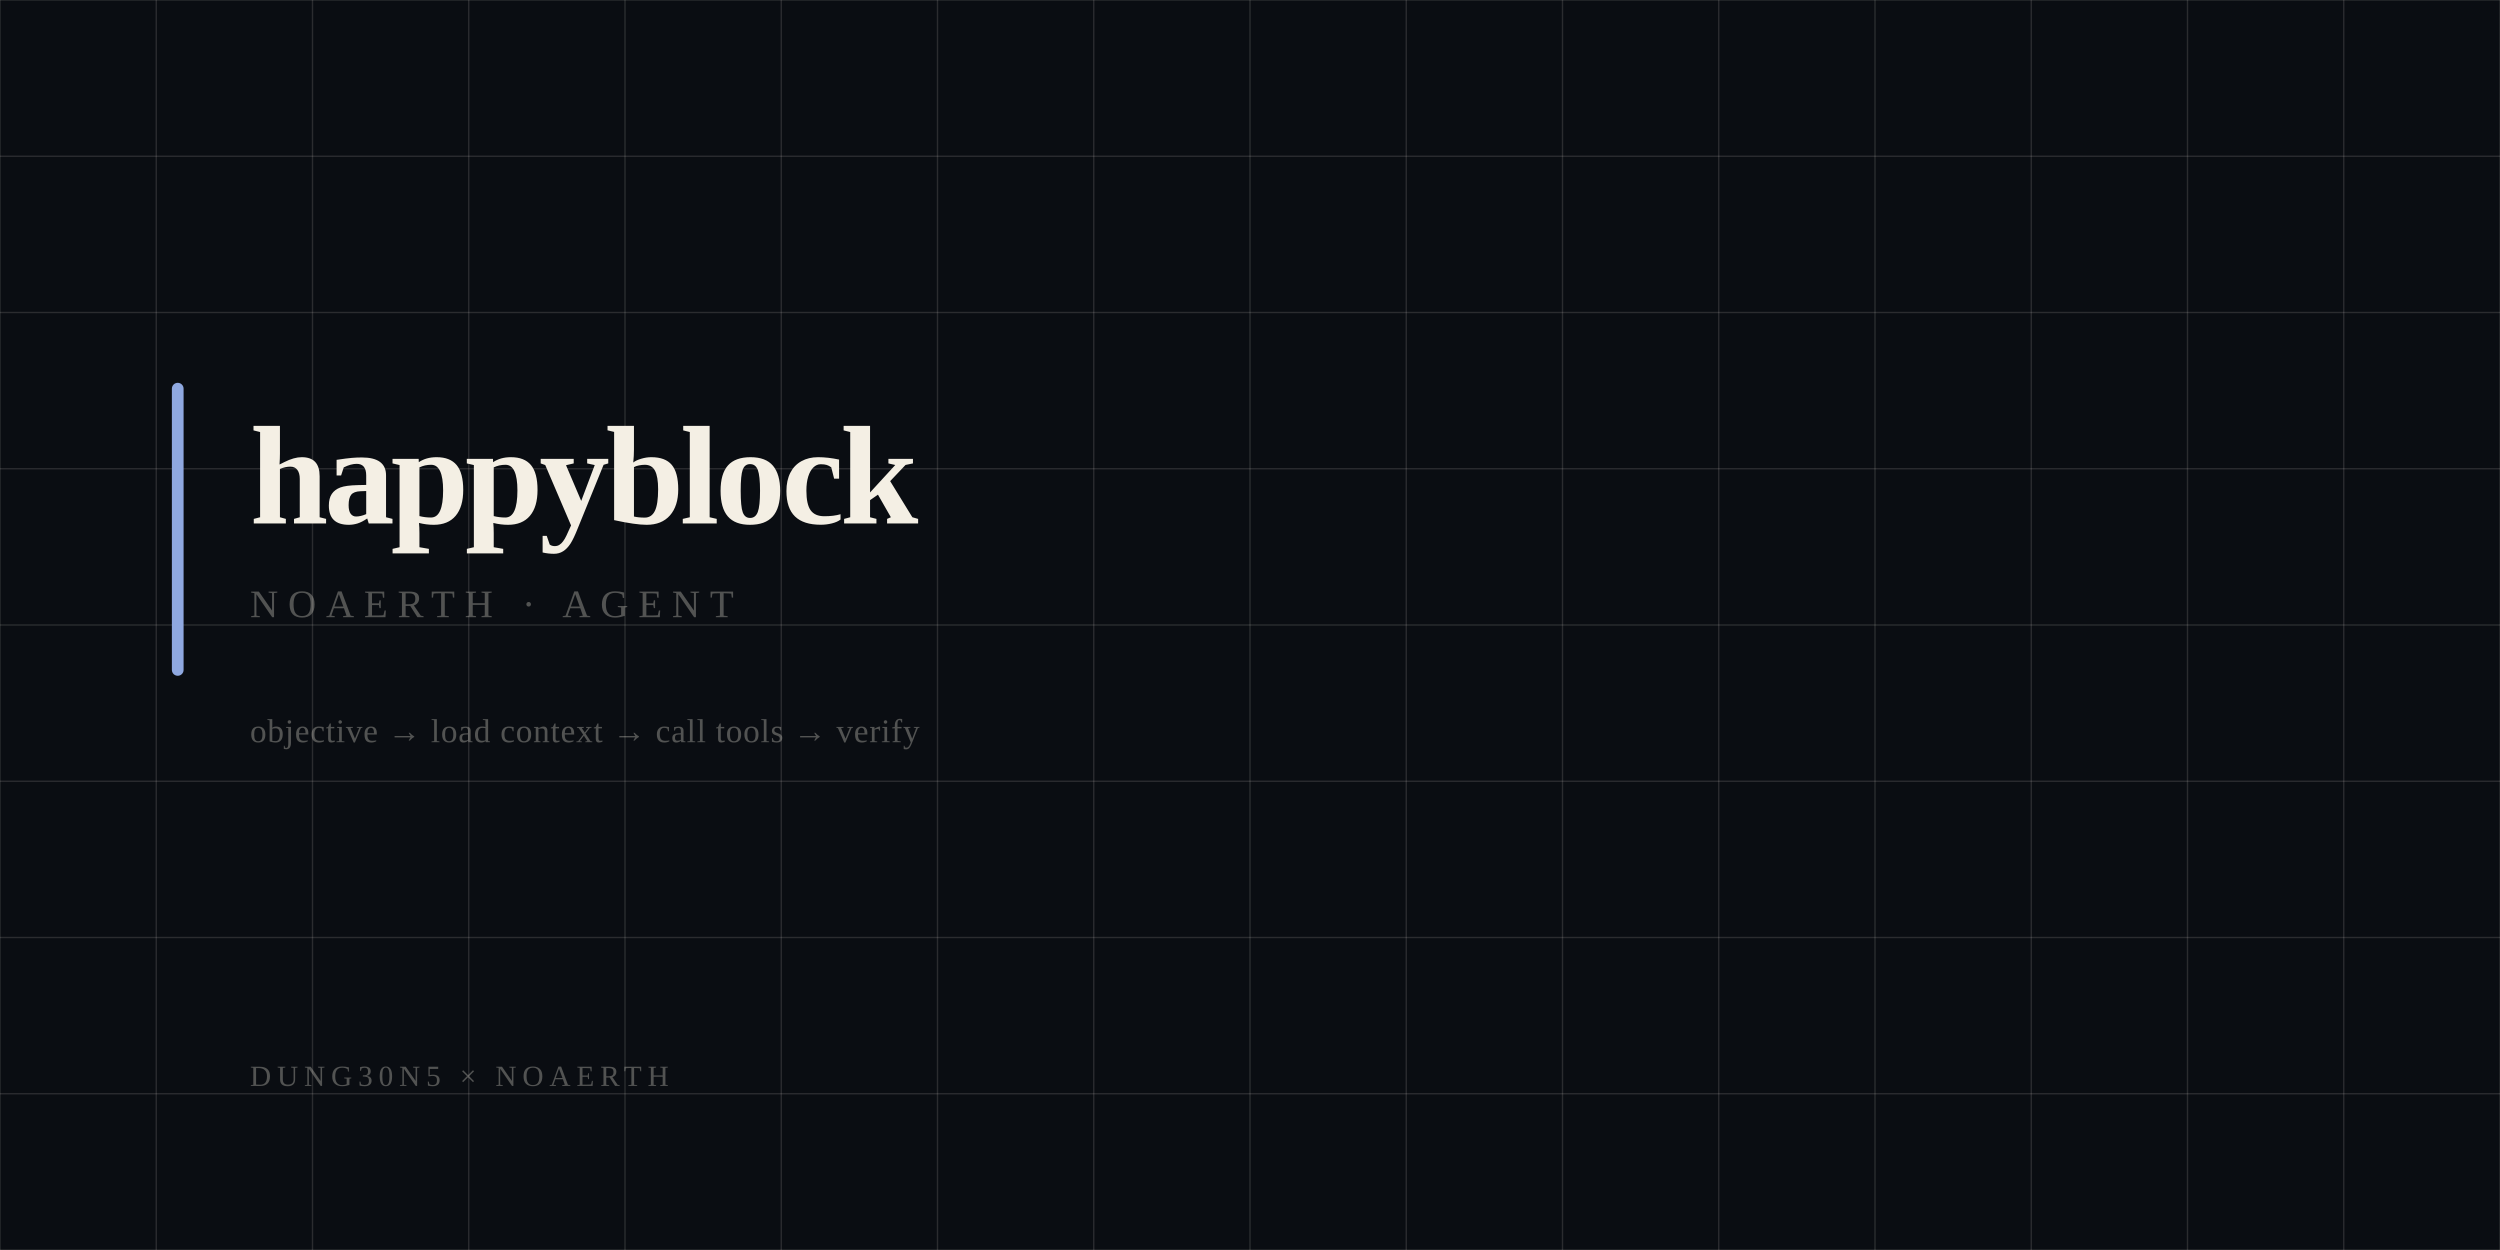
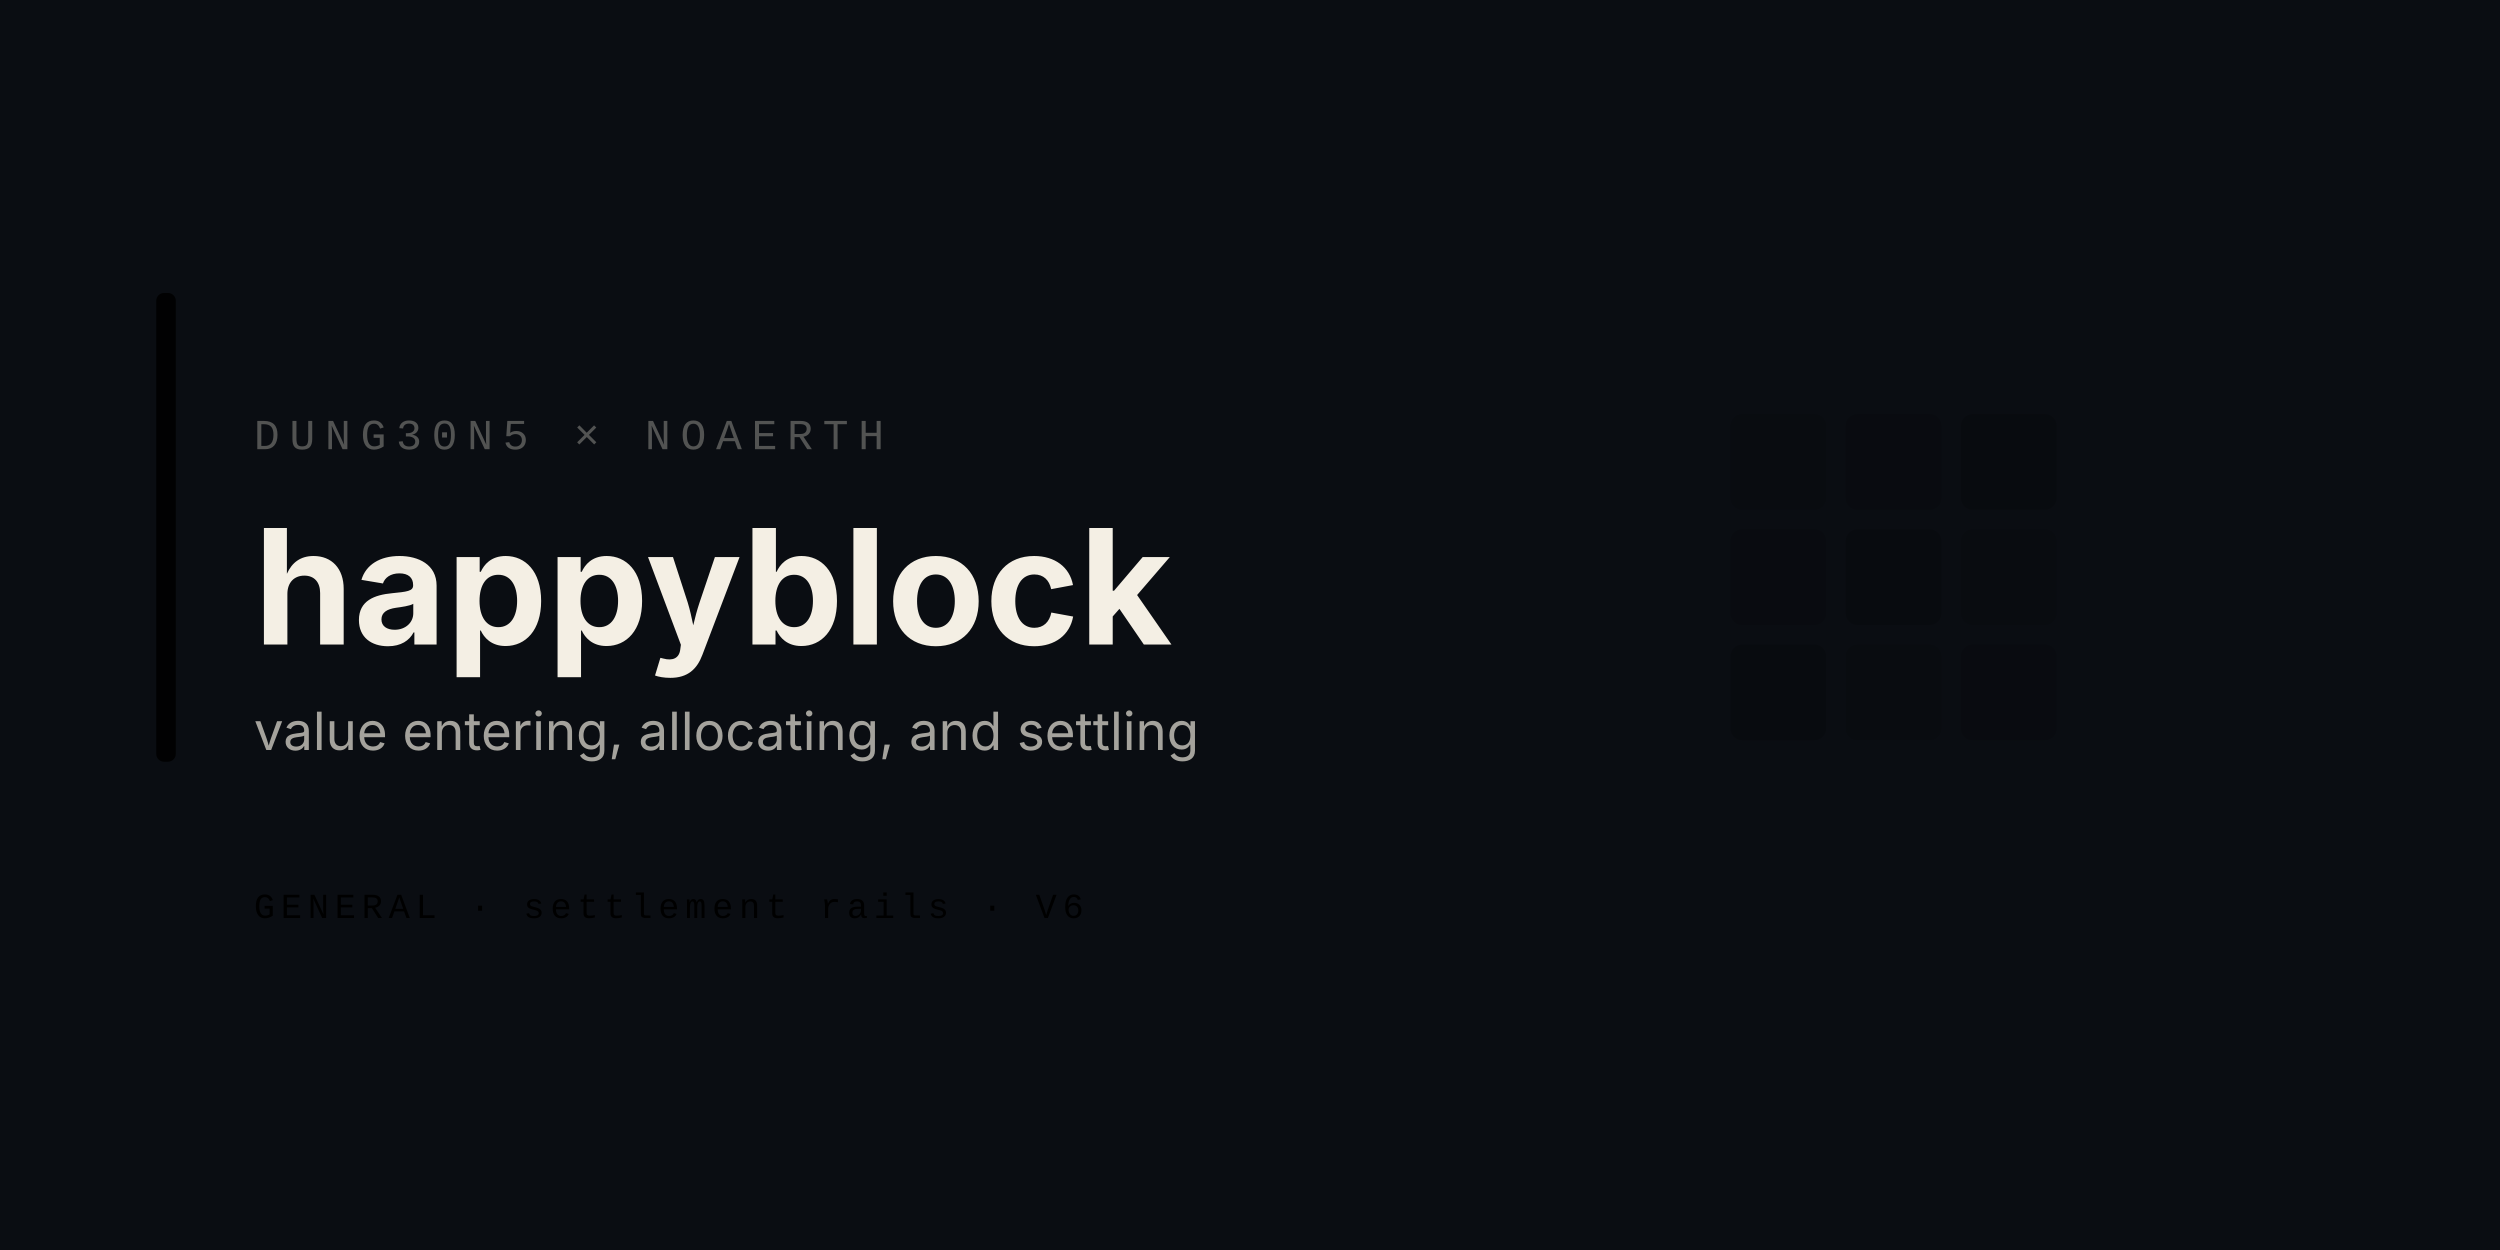
- <svg xmlns="http://www.w3.org/2000/svg" viewBox="0 0 1280 640" width="1280" height="640" role="img" aria-label="happyblock — NOAERTH project card.">
+ <svg xmlns="http://www.w3.org/2000/svg" viewBox="0 0 1280 640" width="1280" height="640" role="img" aria-label="happyblock project card">
  <rect width="1280" height="640" fill="#0a0d12" />
-   <line x1="0" y1="0" x2="0" y2="640" stroke="#f4efe424" stroke-width="0.7" />
-   <line x1="80" y1="0" x2="80" y2="640" stroke="#f4efe424" stroke-width="0.7" />
-   <line x1="160" y1="0" x2="160" y2="640" stroke="#f4efe424" stroke-width="0.7" />
-   <line x1="240" y1="0" x2="240" y2="640" stroke="#f4efe424" stroke-width="0.7" />
-   <line x1="320" y1="0" x2="320" y2="640" stroke="#f4efe424" stroke-width="0.7" />
-   <line x1="400" y1="0" x2="400" y2="640" stroke="#f4efe424" stroke-width="0.7" />
-   <line x1="480" y1="0" x2="480" y2="640" stroke="#f4efe424" stroke-width="0.7" />
-   <line x1="560" y1="0" x2="560" y2="640" stroke="#f4efe424" stroke-width="0.7" />
-   <line x1="640" y1="0" x2="640" y2="640" stroke="#f4efe424" stroke-width="0.7" />
-   <line x1="720" y1="0" x2="720" y2="640" stroke="#f4efe424" stroke-width="0.7" />
-   <line x1="800" y1="0" x2="800" y2="640" stroke="#f4efe424" stroke-width="0.7" />
-   <line x1="880" y1="0" x2="880" y2="640" stroke="#f4efe424" stroke-width="0.7" />
-   <line x1="960" y1="0" x2="960" y2="640" stroke="#f4efe424" stroke-width="0.7" />
-   <line x1="1040" y1="0" x2="1040" y2="640" stroke="#f4efe424" stroke-width="0.7" />
-   <line x1="1120" y1="0" x2="1120" y2="640" stroke="#f4efe424" stroke-width="0.7" />
-   <line x1="1200" y1="0" x2="1200" y2="640" stroke="#f4efe424" stroke-width="0.7" />
-   <line x1="1280" y1="0" x2="1280" y2="640" stroke="#f4efe424" stroke-width="0.7" />
-   <line x1="0" y1="0" x2="1280" y2="0" stroke="#f4efe424" stroke-width="0.7" />
-   <line x1="0" y1="80" x2="1280" y2="80" stroke="#f4efe424" stroke-width="0.7" />
-   <line x1="0" y1="160" x2="1280" y2="160" stroke="#f4efe424" stroke-width="0.7" />
-   <line x1="0" y1="240" x2="1280" y2="240" stroke="#f4efe424" stroke-width="0.7" />
-   <line x1="0" y1="320" x2="1280" y2="320" stroke="#f4efe424" stroke-width="0.7" />
-   <line x1="0" y1="400" x2="1280" y2="400" stroke="#f4efe424" stroke-width="0.7" />
-   <line x1="0" y1="480" x2="1280" y2="480" stroke="#f4efe424" stroke-width="0.7" />
-   <line x1="0" y1="560" x2="1280" y2="560" stroke="#f4efe424" stroke-width="0.7" />
-   <line x1="0" y1="640" x2="1280" y2="640" stroke="#f4efe424" stroke-width="0.7" />
-   <rect x="88" y="196" width="6" height="150" rx="3" fill="#8fa8e0" />
-   <text x="128" y="268" fill="#f4efe4" font-size="72" font-weight="680" letter-spacing="-2">happyblock</text>
-   <text x="128" y="316" fill="#f4efe44f" font-size="20" letter-spacing="5">NOAERTH · AGENT</text>
-   <text x="128" y="380" fill="#f4efe44f" font-size="17" letter-spacing="0.4">objective → load context → call tools → verify</text>
-   <text x="128" y="556" fill="#f4efe44f" font-size="15" letter-spacing="3">DUNG30N5 × NOAERTH</text>
+   <rect x="886" y="212" width="49" height="49" rx="6" fill="amber" fill-opacity="0.10" stroke="amber" stroke-width="1.1" stroke-opacity="0.42" />
+   <rect x="945" y="212" width="49" height="49" rx="6" fill="amber" fill-opacity="0.13" stroke="amber" stroke-width="1.1" stroke-opacity="0.42" />
+   <rect x="1004" y="212" width="49" height="49" rx="6" fill="amber" fill-opacity="0.16" stroke="amber" stroke-width="1.1" stroke-opacity="0.42" />
+   <rect x="886" y="271" width="49" height="49" rx="6" fill="amber" fill-opacity="0.13" stroke="amber" stroke-width="1.1" stroke-opacity="0.42" />
+   <rect x="945" y="271" width="49" height="49" rx="6" fill="amber" fill-opacity="0.16" stroke="amber" stroke-width="1.1" stroke-opacity="0.42" />
+   <rect x="1004" y="271" width="49" height="49" rx="6" fill="amber" fill-opacity="0.10" stroke="amber" stroke-width="1.1" stroke-opacity="0.42" />
+   <rect x="886" y="330" width="49" height="49" rx="6" fill="amber" fill-opacity="0.16" stroke="amber" stroke-width="1.1" stroke-opacity="0.42" />
+   <rect x="945" y="330" width="49" height="49" rx="6" fill="amber" fill-opacity="0.10" stroke="amber" stroke-width="1.1" stroke-opacity="0.42" />
+   <rect x="1004" y="330" width="49" height="49" rx="6" fill="amber" fill-opacity="0.13" stroke="amber" stroke-width="1.1" stroke-opacity="0.42" />
+   <rect x="80" y="150" width="10" height="240" rx="4" fill="amber" opacity="0.9" />
+   <text x="130" y="230" font-family="ui-monospace, SFMono-Regular, Menlo, Monaco, Consolas, 'Liberation Mono', monospace" font-size="22" letter-spacing="5" fill="#f4efe44f">DUNG30N5 × NOAERTH</text>
+   <text x="130" y="330" font-family="-apple-system, BlinkMacSystemFont, 'Segoe UI', Inter, Helvetica, Arial, sans-serif" font-size="82" font-weight="700" fill="#f4efe4">happyblock</text>
+   <text x="130" y="384" font-family="-apple-system, BlinkMacSystemFont, 'Segoe UI', Inter, Helvetica, Arial, sans-serif" font-size="27" fill="#f4efe4a8">value entering, allocating, and settling</text>
+   <text x="130" y="470" font-family="ui-monospace, SFMono-Regular, Menlo, Monaco, Consolas, 'Liberation Mono', monospace" font-size="18" fill="amber" letter-spacing="3">GENERAL · settlement rails · V6</text>
</svg>
